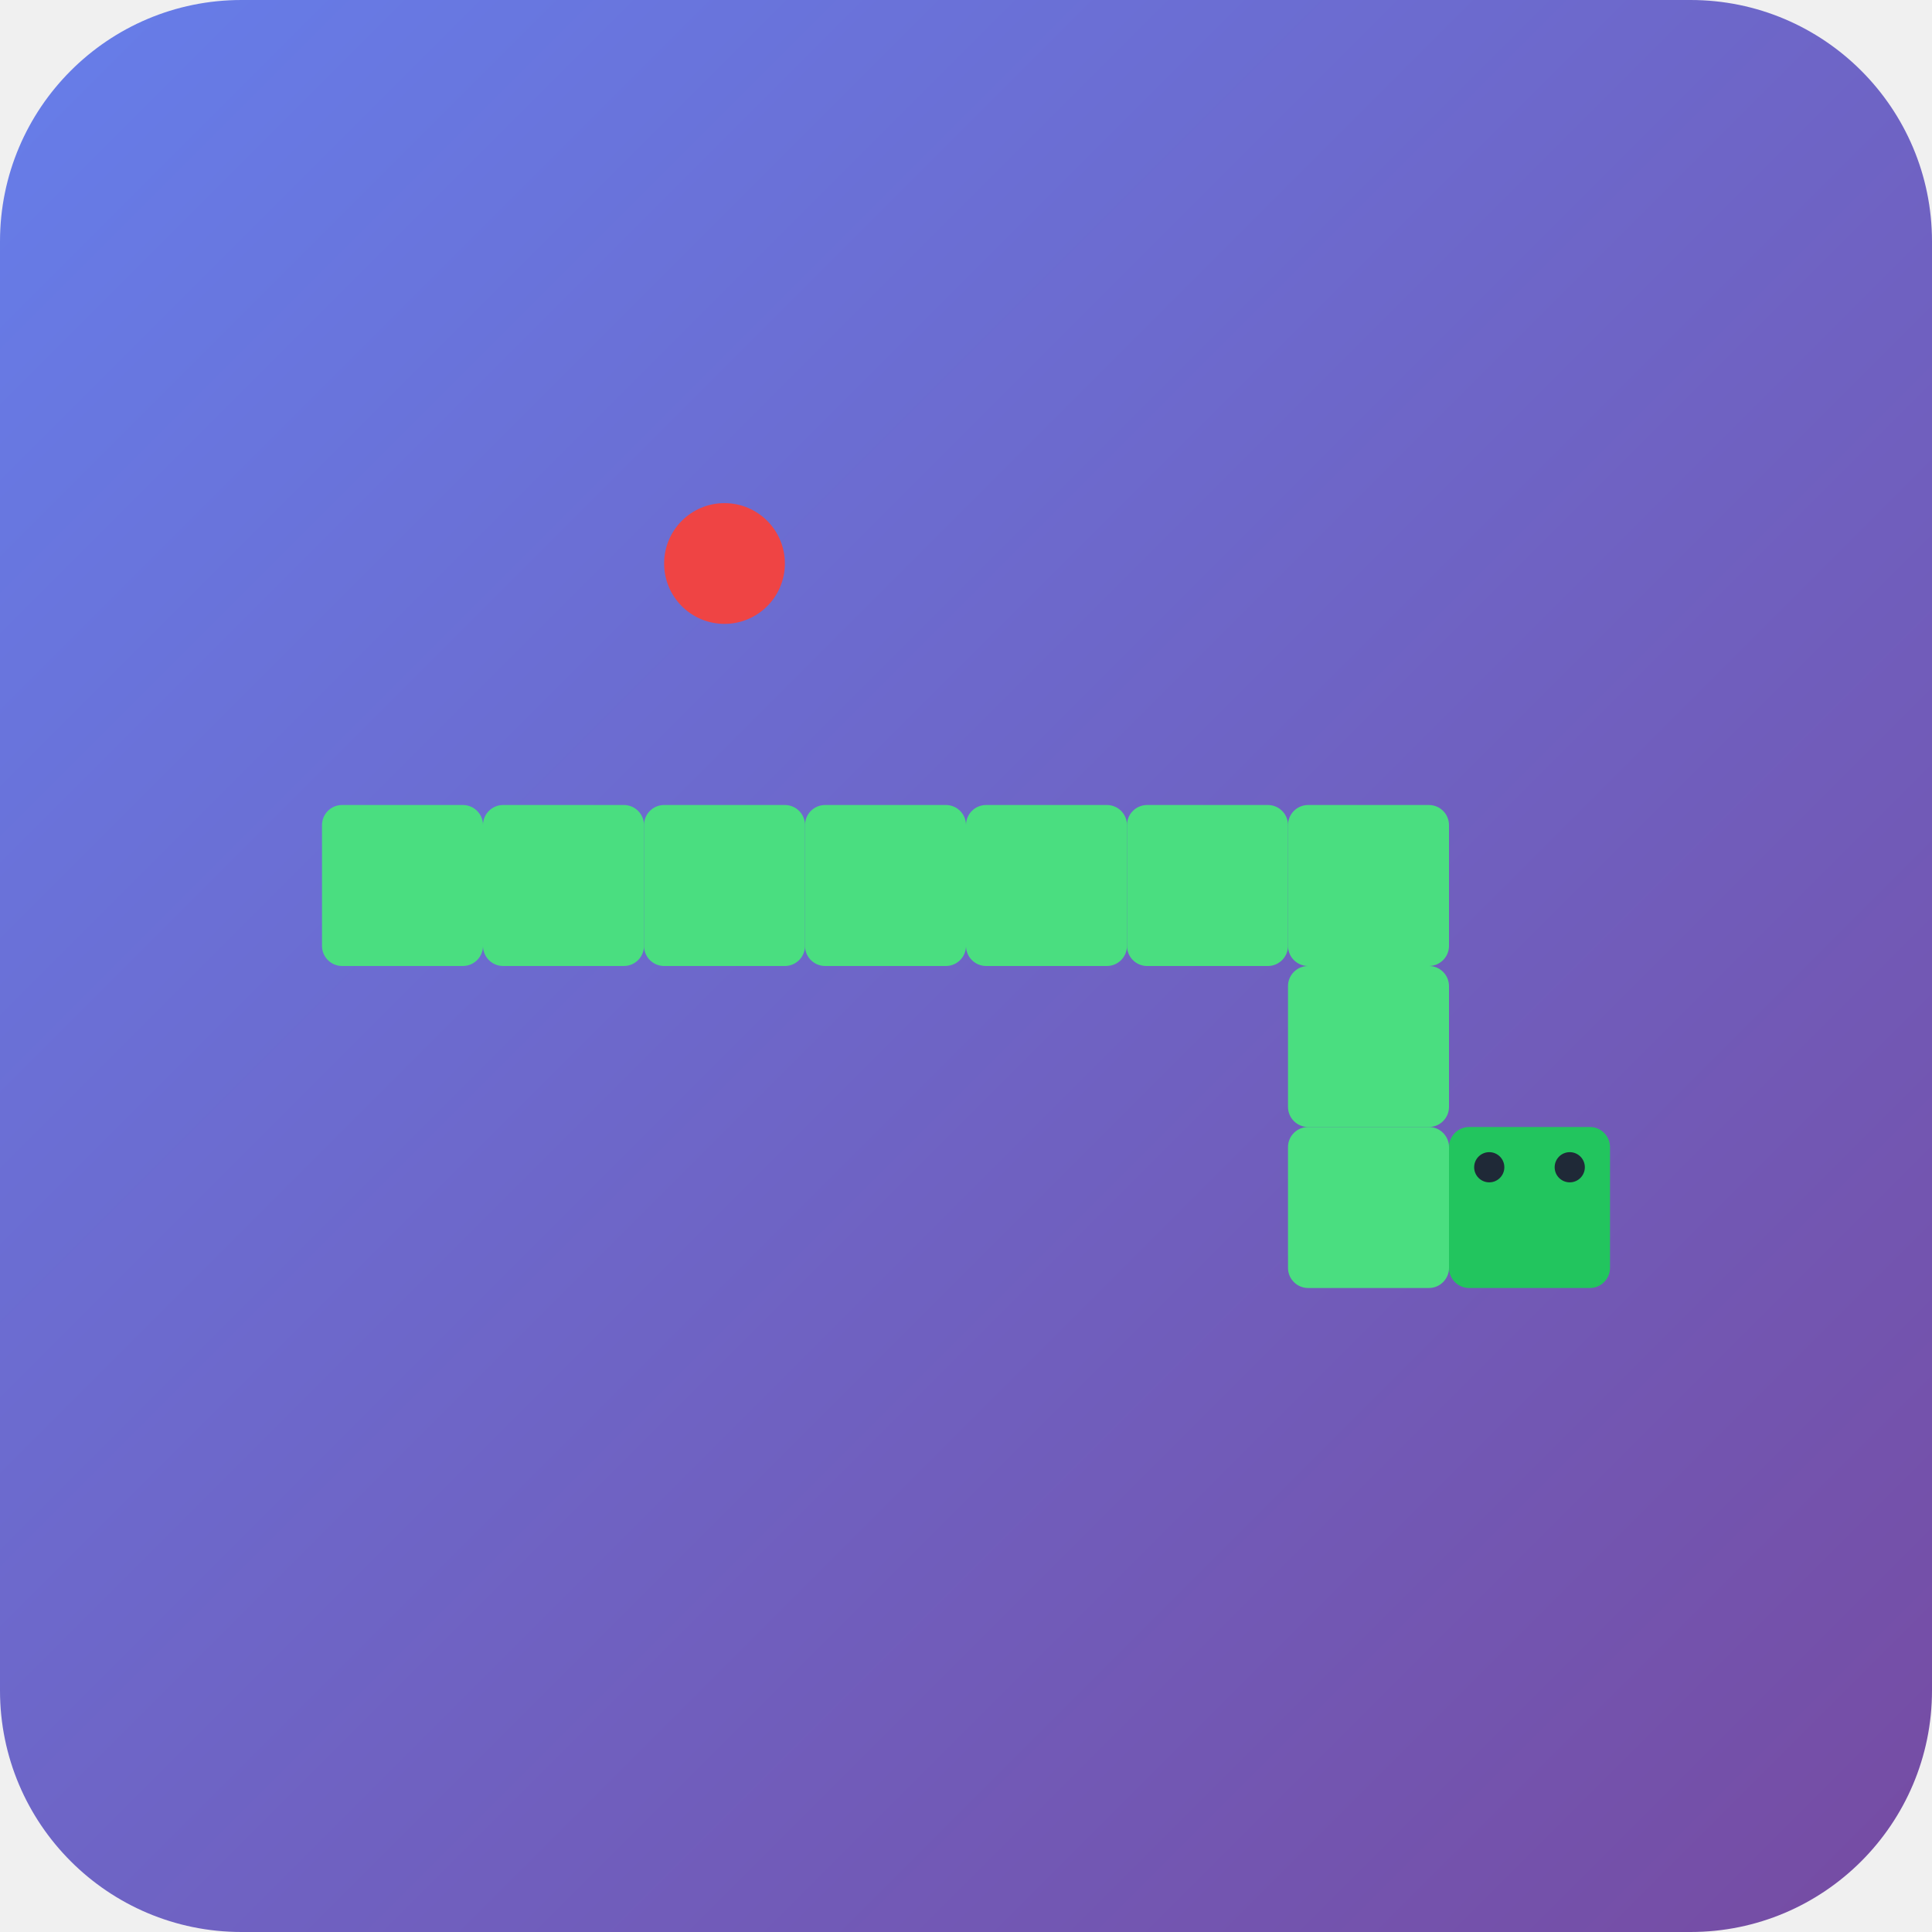
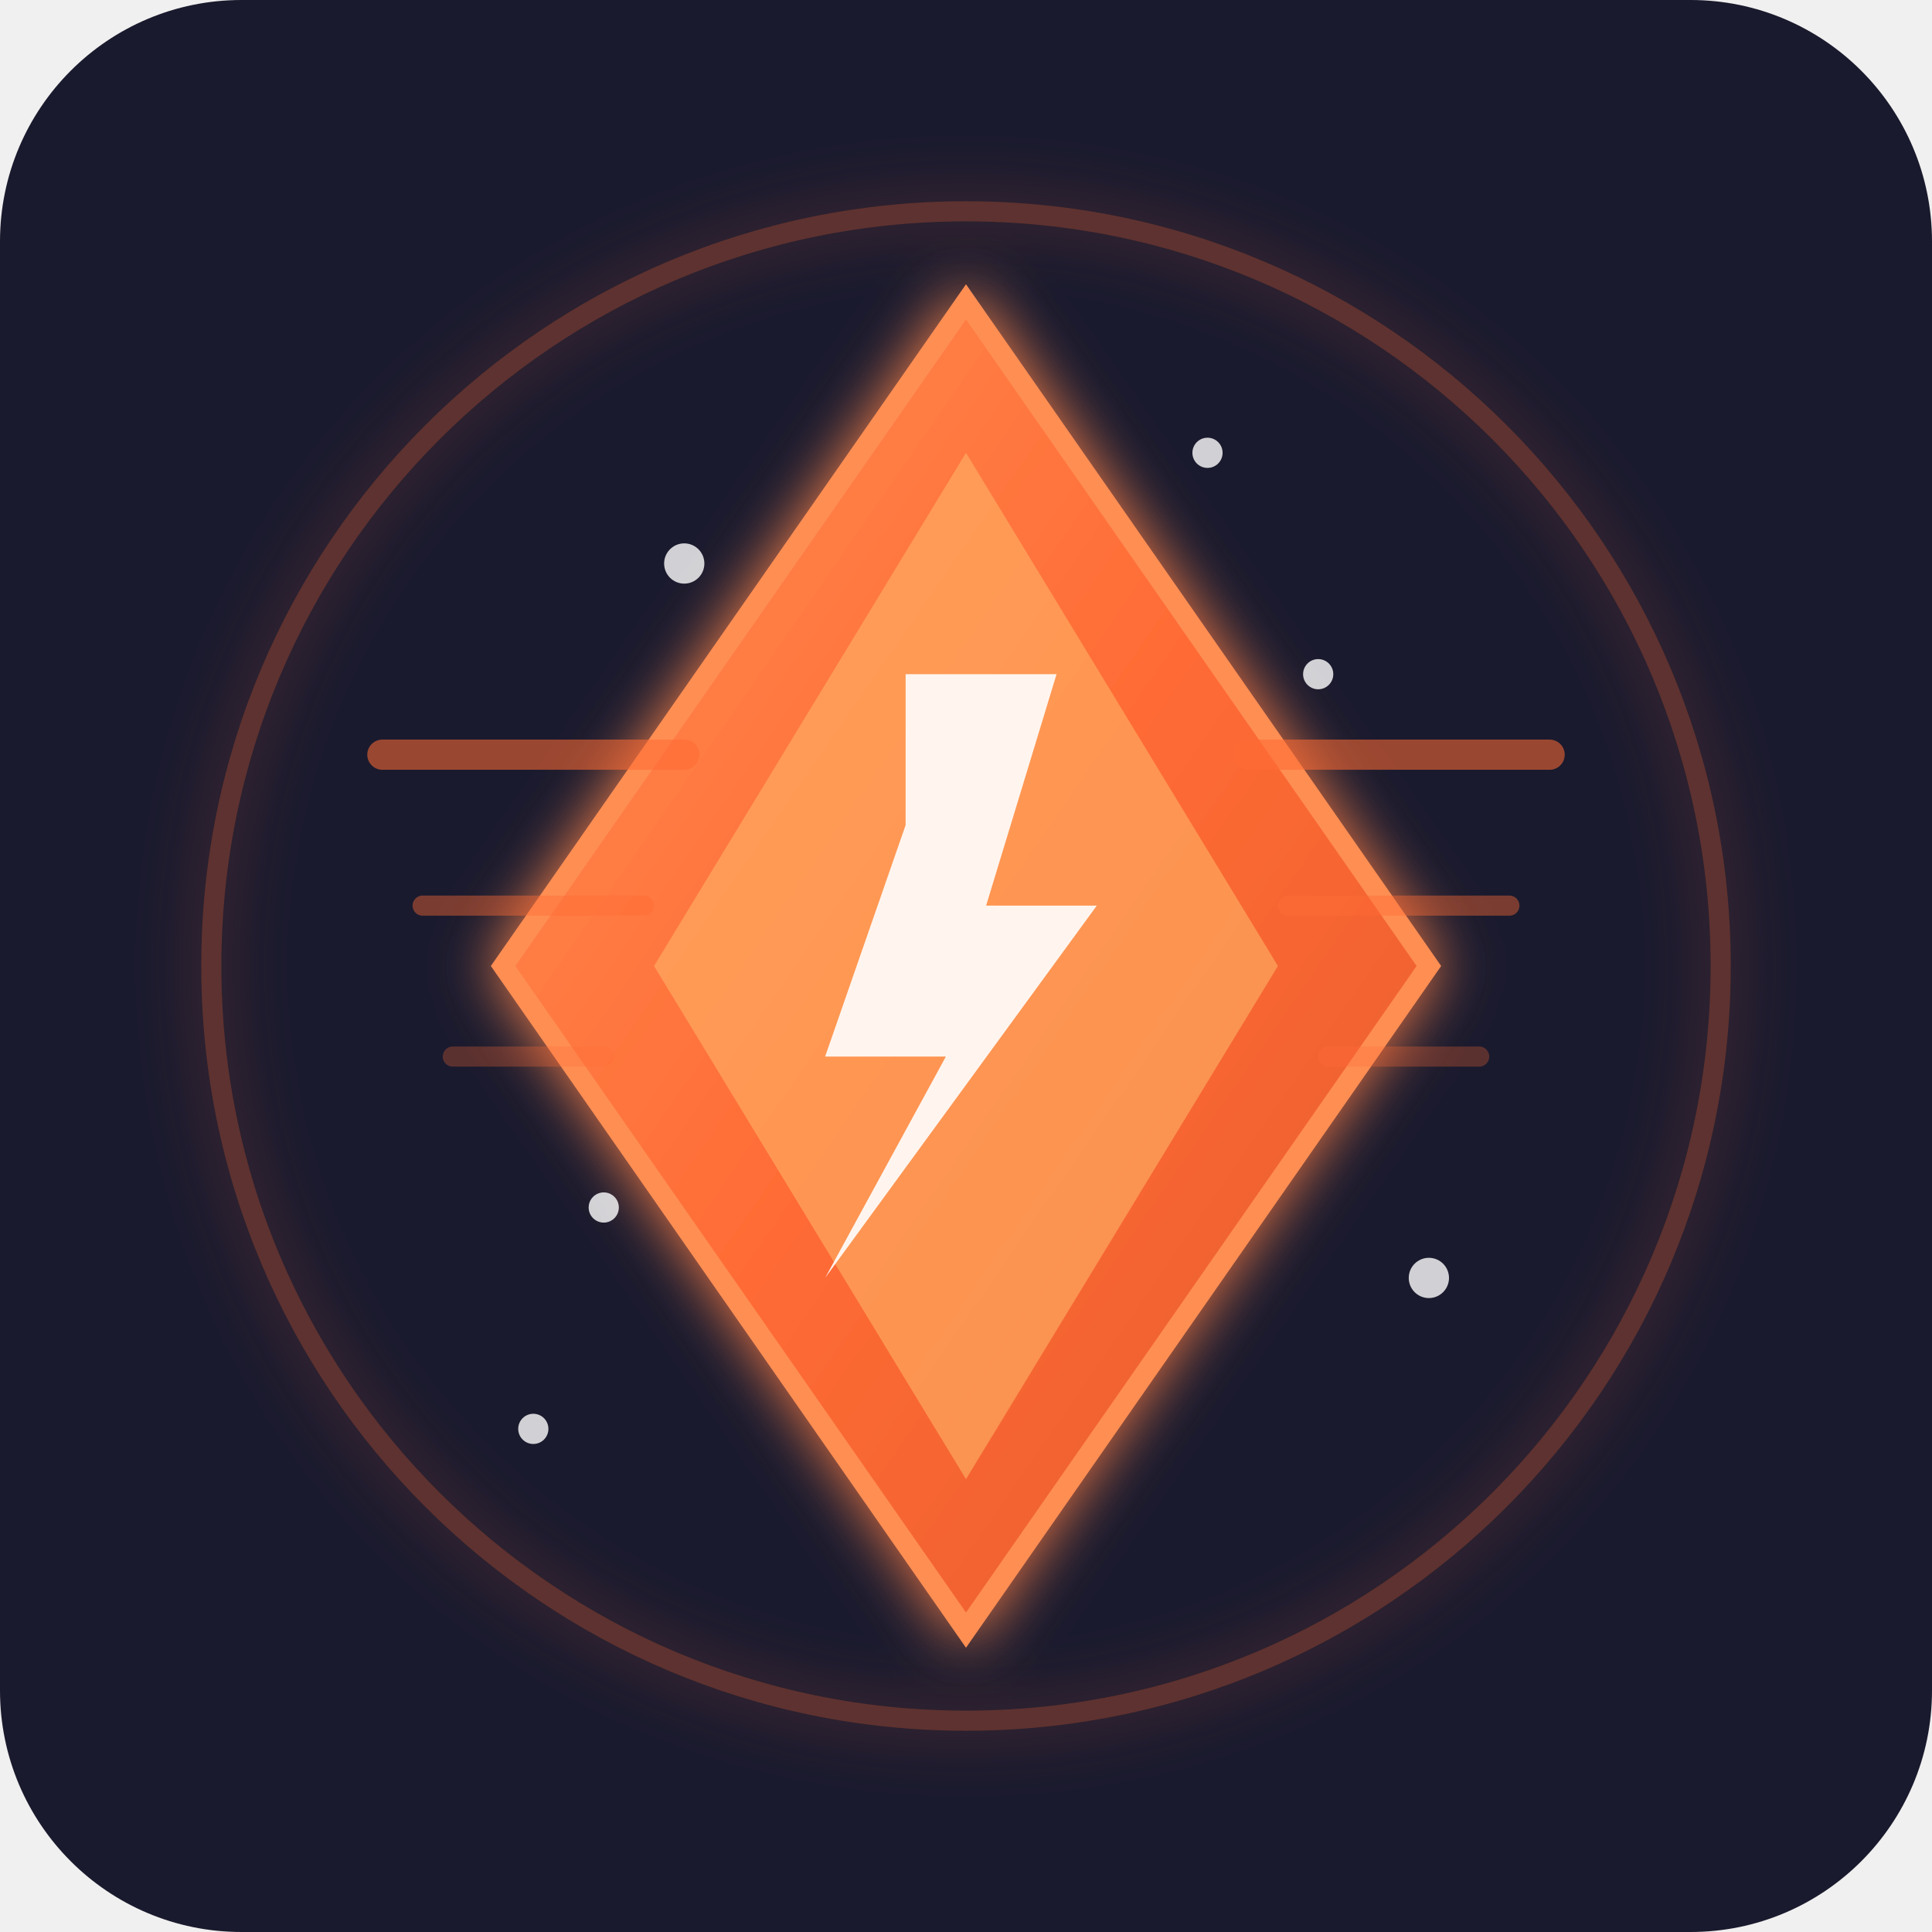
- <svg xmlns="http://www.w3.org/2000/svg" width="192" height="192" viewBox="0 0 192 192" fill="none">
-   <rect width="192" height="192" rx="24" fill="url(#gradient)" />
+ <svg xmlns="http://www.w3.org/2000/svg" viewBox="0 0 192 192" width="192" height="192">
  <defs>
-     <linearGradient id="gradient" x1="0%" y1="0%" x2="100%" y2="100%">
-       <stop offset="0%" style="stop-color:#667eea;stop-opacity:1" />
-       <stop offset="100%" style="stop-color:#764ba2;stop-opacity:1" />
+     <linearGradient id="diamondGradient192" x1="0%" y1="0%" x2="100%" y2="100%">
+       <stop offset="0%" style="stop-color:#FF8E53;stop-opacity:1" />
+       <stop offset="50%" style="stop-color:#FF6B35;stop-opacity:1" />
+       <stop offset="100%" style="stop-color:#E55A2B;stop-opacity:1" />
    </linearGradient>
+     <filter id="glow192" x="-50%" y="-50%" width="200%" height="200%">
+       <feGaussianBlur stdDeviation="3" result="coloredBlur" />
+       <feMerge>
+         <feMergeNode in="coloredBlur" />
+         <feMergeNode in="SourceGraphic" />
+       </feMerge>
+     </filter>
  </defs>
-   <rect x="32" y="80" width="16" height="16" rx="2" fill="#4ade80" />
-   <rect x="48" y="80" width="16" height="16" rx="2" fill="#4ade80" />
-   <rect x="64" y="80" width="16" height="16" rx="2" fill="#4ade80" />
-   <rect x="80" y="80" width="16" height="16" rx="2" fill="#4ade80" />
-   <rect x="96" y="80" width="16" height="16" rx="2" fill="#4ade80" />
-   <rect x="112" y="80" width="16" height="16" rx="2" fill="#4ade80" />
-   <rect x="128" y="80" width="16" height="16" rx="2" fill="#4ade80" />
-   <rect x="128" y="96" width="16" height="16" rx="2" fill="#4ade80" />
-   <rect x="128" y="112" width="16" height="16" rx="2" fill="#4ade80" />
-   <rect x="144" y="112" width="16" height="16" rx="2" fill="#22c55e" />
-   <circle cx="148" cy="116" r="1.5" fill="#1f2937" />
-   <circle cx="156" cy="116" r="1.5" fill="#1f2937" />
-   <circle cx="72" cy="56" r="6" fill="#ef4444" />
+   <rect width="192" height="192" fill="#1a1a2e" rx="24" />
+   <circle cx="96" cy="96" r="75" fill="none" stroke="#FF6B35" stroke-width="2" opacity="0.3" filter="url(#glow192)" />
+   <path d="M 96 30 L 142 96 L 96 162 L 50 96 Z" fill="url(#diamondGradient192)" stroke="#FF8E53" stroke-width="2" filter="url(#glow192)" />
+   <path d="M 96 45 L 127 96 L 96 147 L 65 96 Z" fill="#FFB366" opacity="0.6" />
+   <path d="M 90 67 L 105 67 L 98 90 L 109 90 L 82 127 L 94 105 L 82 105 L 90 82 Z" fill="#FFFFFF" opacity="0.9" />
+   <g opacity="0.7">
+     <path d="M 38 75 L 68 75" stroke="#FF6B35" stroke-width="3" stroke-linecap="round" opacity="0.8" />
+     <path d="M 42 90 L 64 90" stroke="#FF6B35" stroke-width="2" stroke-linecap="round" opacity="0.6" />
+     <path d="M 45 105 L 60 105" stroke="#FF6B35" stroke-width="2" stroke-linecap="round" opacity="0.4" />
+     <path d="M 124 75 L 154 75" stroke="#FF6B35" stroke-width="3" stroke-linecap="round" opacity="0.8" />
+     <path d="M 128 90 L 150 90" stroke="#FF6B35" stroke-width="2" stroke-linecap="round" opacity="0.6" />
+     <path d="M 132 105 L 147 105" stroke="#FF6B35" stroke-width="2" stroke-linecap="round" opacity="0.4" />
+   </g>
+   <g opacity="0.8">
+     <circle cx="68" cy="56" r="2" fill="#FFFFFF" />
+     <circle cx="131" cy="67" r="1.5" fill="#FFFFFF" />
+     <circle cx="60" cy="120" r="1.5" fill="#FFFFFF" />
+     <circle cx="142" cy="127" r="2" fill="#FFFFFF" />
+     <circle cx="120" cy="45" r="1.5" fill="#FFFFFF" />
+     <circle cx="53" cy="142" r="1.5" fill="#FFFFFF" />
+   </g>
</svg>
